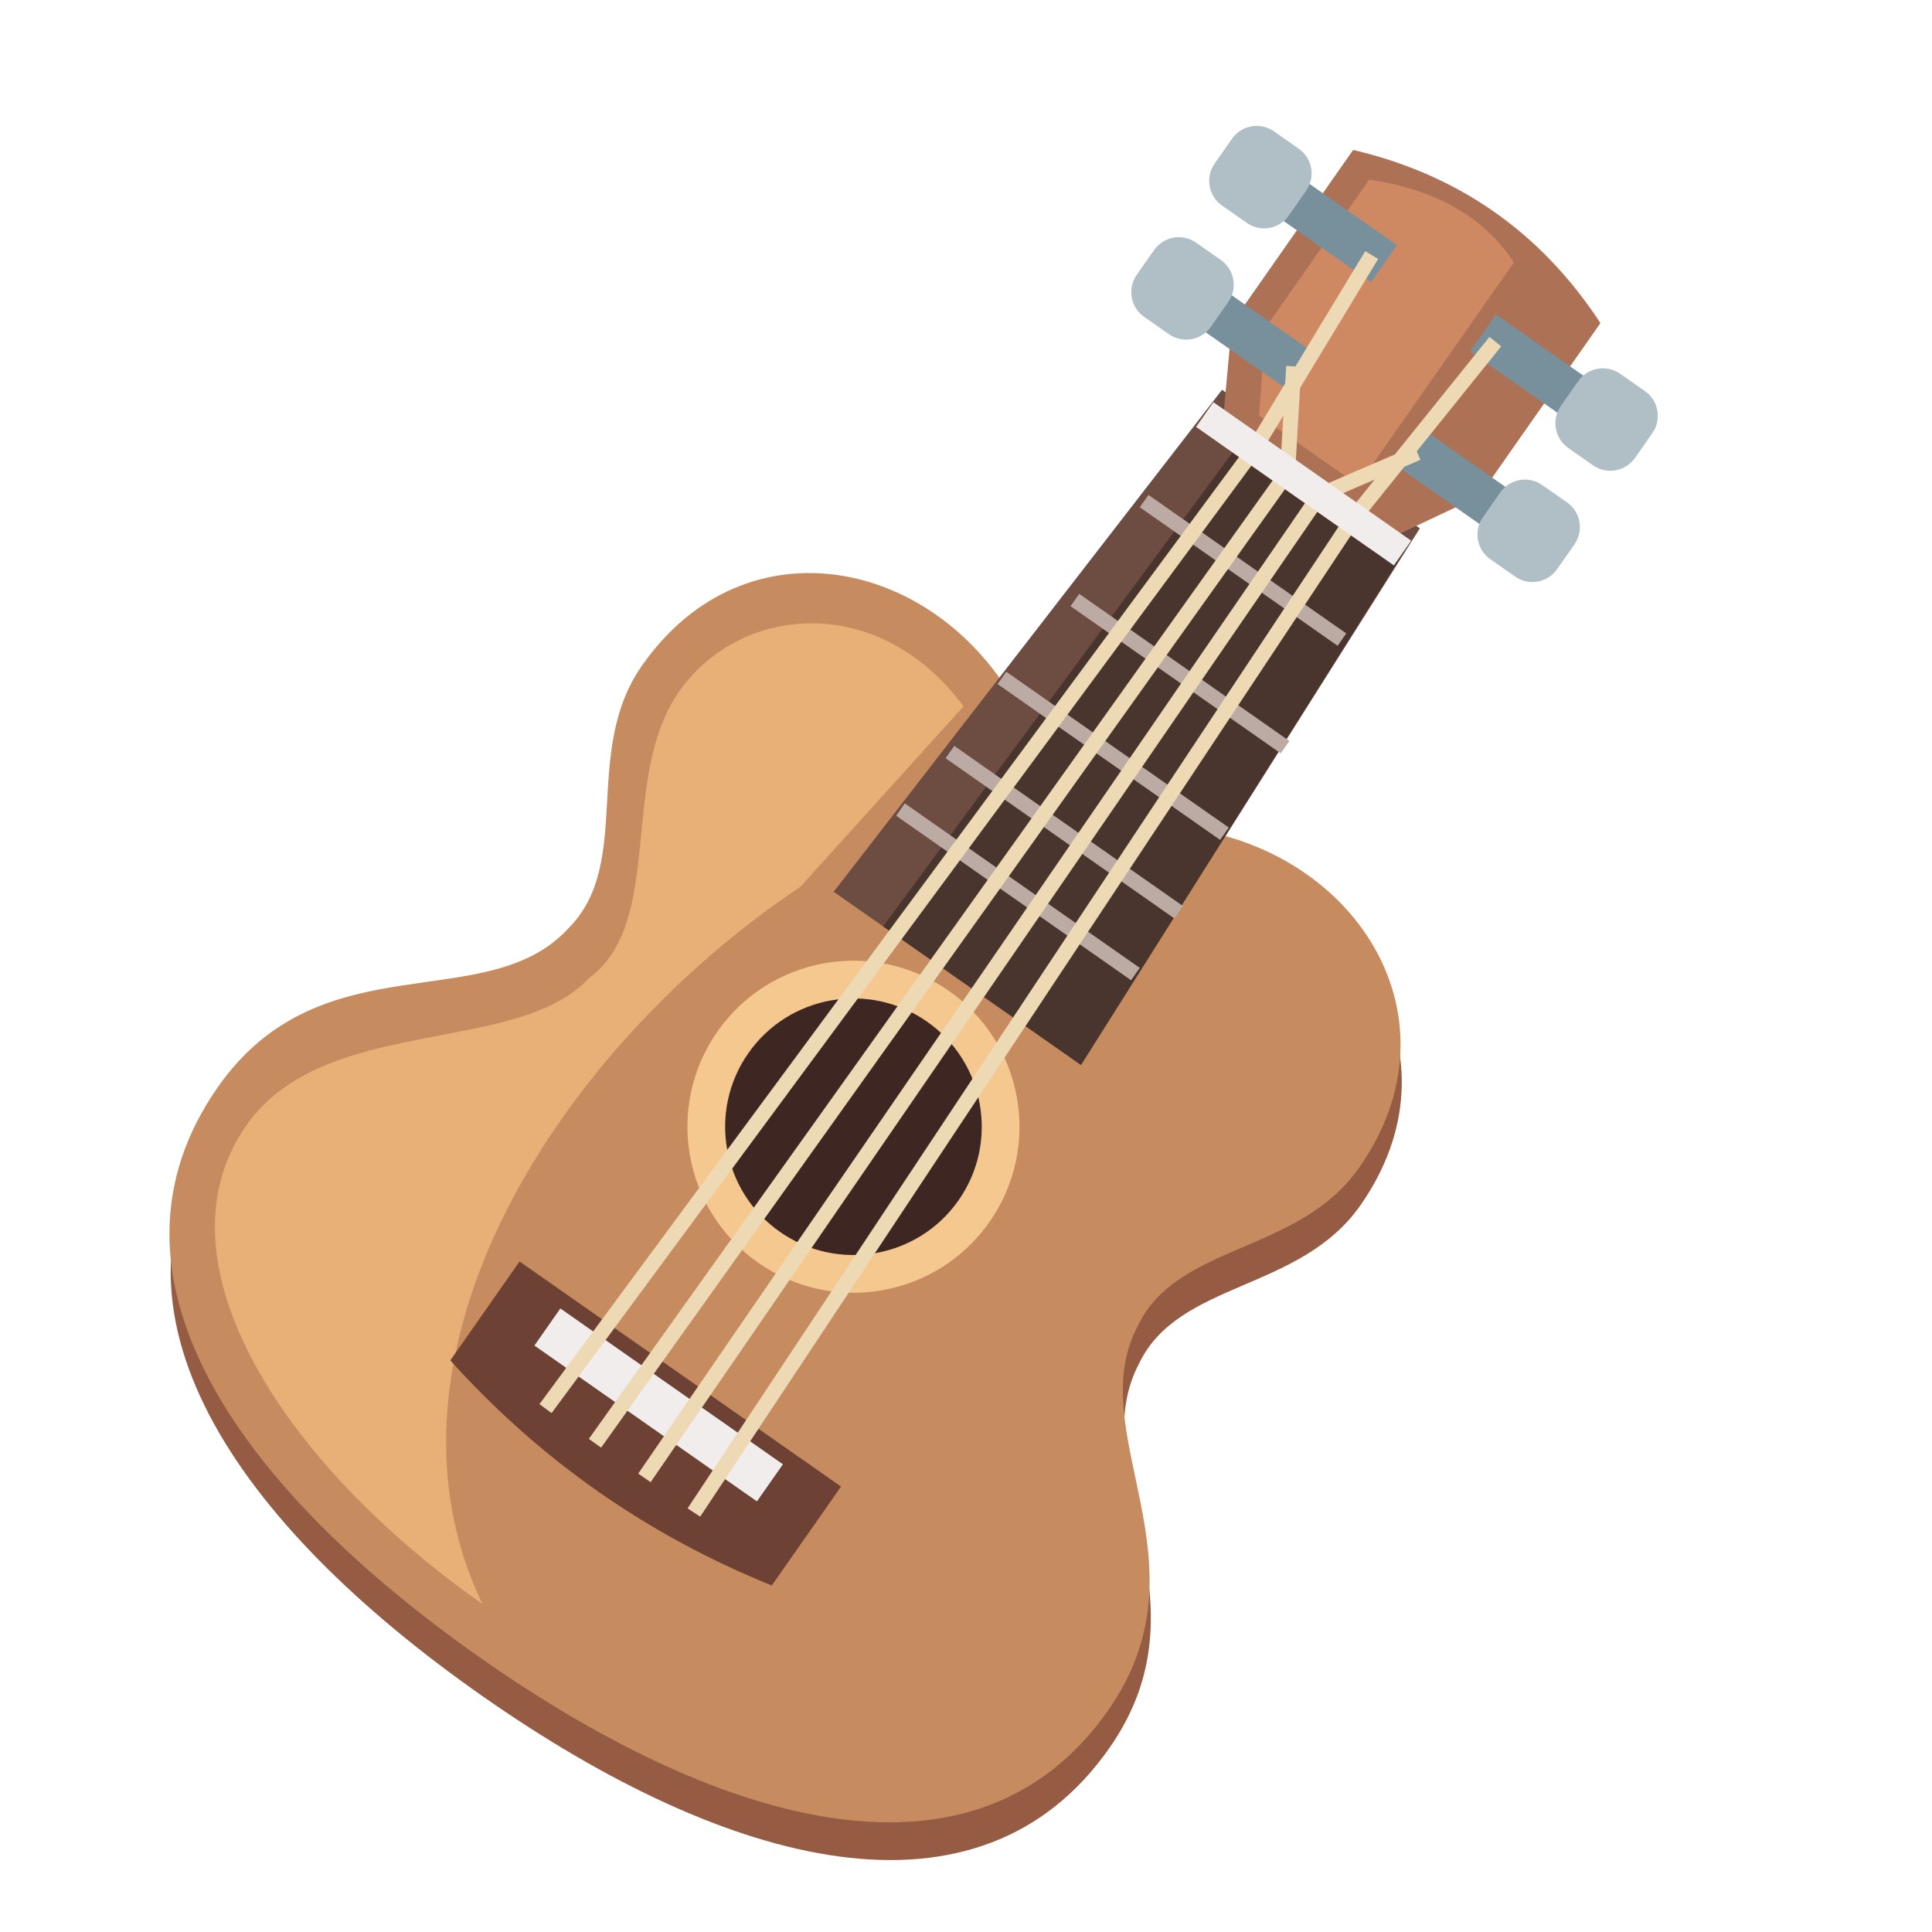
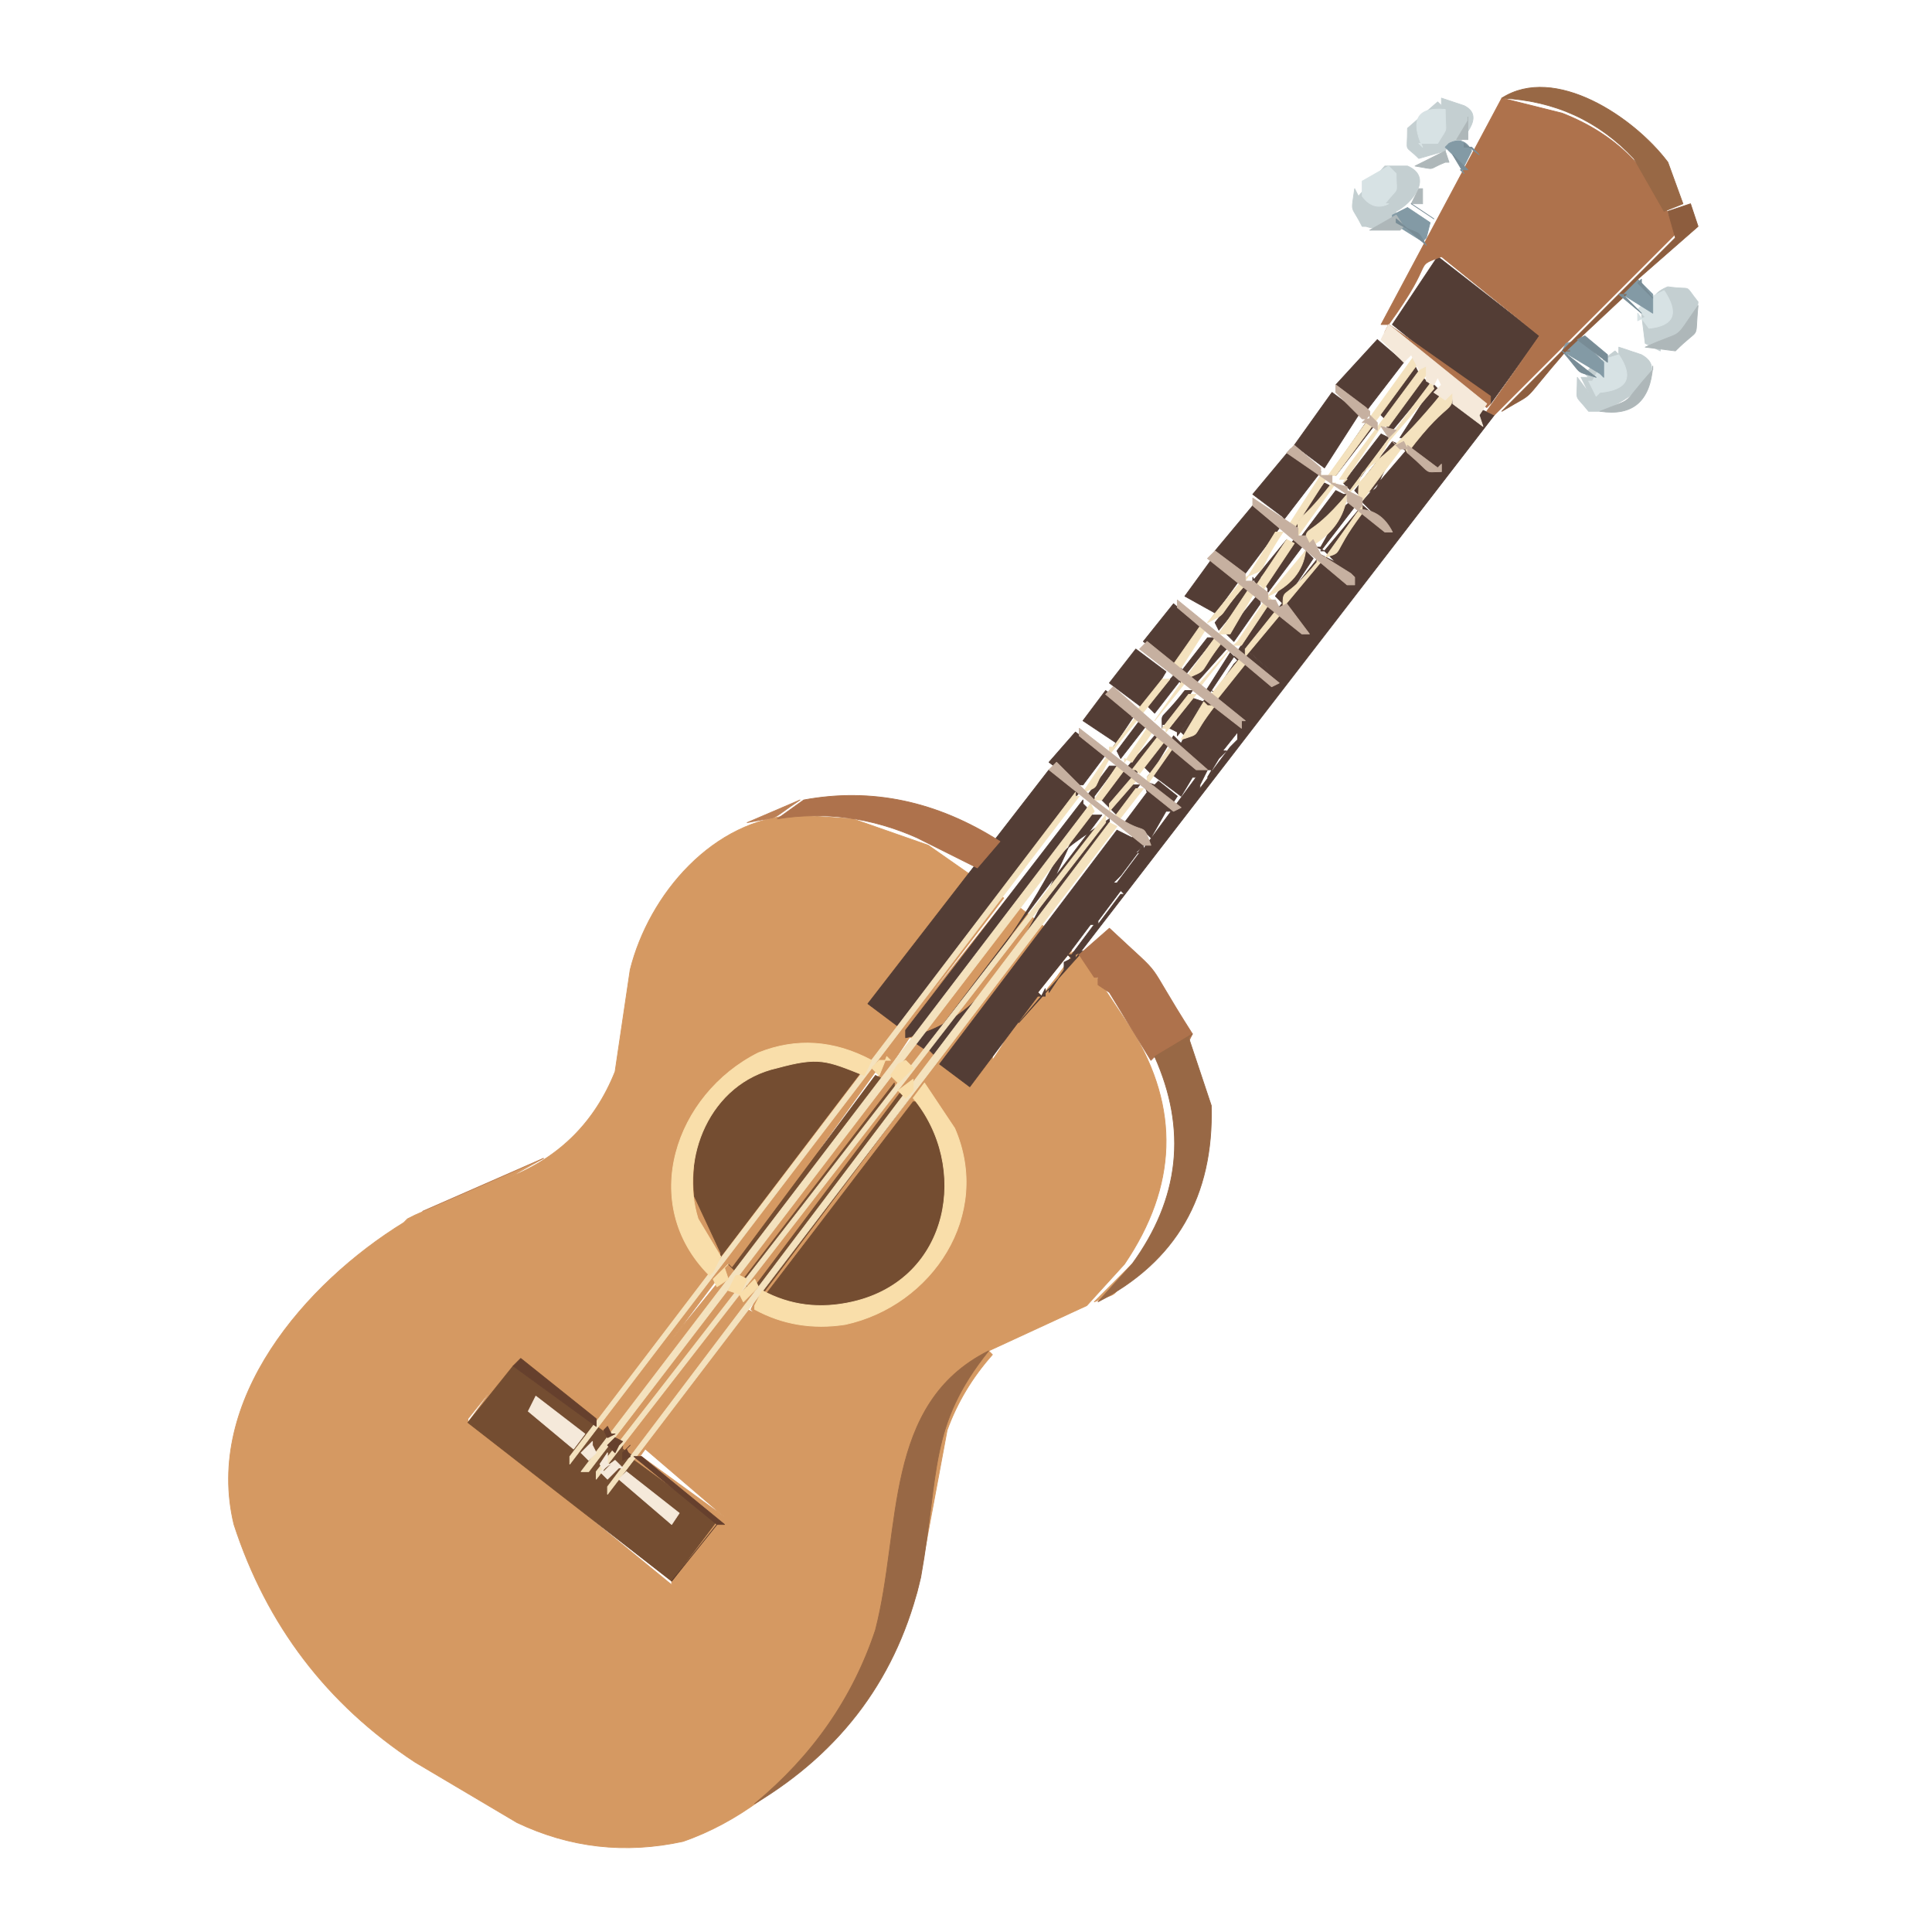
- <svg xmlns="http://www.w3.org/2000/svg" width="128" height="128" viewBox="0 0 128 128">
-   <g transform="rotate(35 64 64)">
-     <path fill="#955C43" transform="translate(1.5 2)" d="M57 48C47 43 35 48 35 60C35 67 42 71 41 77C40 85 28 87 28 99C28 114 44 120 64 120C84 120 100 114 100 99C100 87 88 85 87 77C86 71 93 67 93 60C93 48 81 43 71 48Z" />
-     <path fill="#C68B5E" d="M57 48C47 43 35 48 35 60C35 67 42 71 41 77C40 85 28 87 28 99C28 114 44 120 64 120C84 120 100 114 100 99C100 87 88 85 87 77C86 71 93 67 93 60C93 48 81 43 71 48Z" />
-     <path fill="#E8AF76" d="M54 50C45 47 38 53 38 60C38 67 46 73 44 79C43 86 31 91 31 100C31 111 46 117 62 117C46 108 45 84 52 66Z" />
-     <circle cx="64" cy="77" r="11" fill="#F5C890" />
-     <circle cx="64" cy="77" r="8.5" fill="#3E2723" />
-     <path fill="#6D4C41" d="M56 23H72L74 65H54Z" />
-     <path fill="#49352E" d="M59 24H72L74 65H58Z" />
-     <path fill="none" stroke="#BCAAA4" stroke-width="1" d="M56 32H72M56 40H73M55 47H73M55 53H73.5M54.5 58H73.5" />
-     <path fill="#AD7156" d="M54 5Q64 1 74 5L74 19L70 26H58L54 19Z" />
-     <path fill="#CE8963" d="M56 6Q62 3 67 5V23H59L56 18Z" />
-     <path fill="none" stroke="#78909C" stroke-width="3" d="M51 10H60M51 19H60M68 10H77M68 19H77" />
-     <g fill="#B0BEC5">
-       <rect x="47" y="7" width="6" height="6" rx="2" />
-       <rect x="47" y="16" width="6" height="6" rx="2" />
-       <rect x="75" y="7" width="6" height="6" rx="2" />
-       <rect x="75" y="16" width="6" height="6" rx="2" />
-     </g>
-     <path fill="#6D4133" d="M51 97H77V105Q64 108 51 105Z" />
-     <path fill="#F1EDEC" d="M55 98H73V101H55Z" />
-     <path fill="none" stroke="#EED9B5" stroke-width="1" d="M60 25L58 104M62.7 25L62 104M65.3 25L66 104M68 25L70 104M60 25L59 10M62.7 25L59 19M65.3 25L69 19M68 25L69 10" />
-     <path fill="#F1EDEC" d="M56 24H72V26H56Z" />
+ <svg xmlns="http://www.w3.org/2000/svg" viewBox="0 0 128 128" fill="currentColor" stroke="currentColor" stroke-width=".20" stroke-linejoin="round" fill-rule="evenodd">
+   <g transform="scale(.25)">
+     <path color="#d59962" d="M262 358l-6 3l6-3v0l26-12l10-11v0q21-31 2-62L286 252l-6 7l5-7l-2 1l1-1l-8-7l-70 92l70-92l-9-7l-27 34l26-34L246 224l-20-7l-15-1c-22 1-39 21-44 41l-4 27q-8 20-28 28l9-5l-34 15v0l-2 1v0l-1 1v0C81 340 54 371 62 404q13 40 48 63l27 16q21 10 44 5c29-10 51-40 62-66l8-43q4-11 12-20ZM199 280l-8 5l8-5ZM182 299l-2 7l2-7ZM180 312l1 8v-8ZM124 376l8-10l-8 11v0ZM178 420L145 393l33 26v0ZM168 386l1 1l-2 2h1h-1l-4 6l8-11l21 18L170 386h-2ZM202 343l3 1l-4-1l-2 4l1 1l-2-1l4-6v2ZM248 336l6-12l-6 12ZM252 300l-7-11l7 10ZM263 281l2-3v0l3-5v0l2-2l-4 5v-1l-3 5ZM272 268l2-5h1l-4 4ZM161 387v-4l1 2l-1 2ZM190 339l-12 16l13-16v0ZM237 281l4-6h1l-5 7ZM186 303l4-10l-4 10ZM233 285l-19 24l18-25v0ZM198 342l40-53v0l-40 53ZM249 322l1-8v8ZM244 334l4-9l-4 9ZM276 264l-1-1l8-10l1 1l-8 10ZM230 438l3-8l-3 8ZM250 368l-6 9v0l6-9ZM300 335l-10 10c7-3 4 0 10-9Z" />
+     <path color="#533d35" d="M303 188l6-10l-8-6l-7 9l8 6ZM295 198l6-9l-8-6l-6 8l9 6ZM297 201l7-9l-2-1l-6 8l1 2ZM302 204l6-9h-2l-7 8l2 2ZM304 206l7-9l-2-2l-6 8l2 2ZM287 208l6-8l-8-6l-7 8l8 6ZM290 211l6-8h-2l-6 8l2 1ZM294 214l6-8l-2-2l-6 8l2 2ZM294 214l2 2l6-8h-2l-6 6ZM304 210l-6 8l3 3l-1 1l-4-2l-47 62l8 6l18-24h1l-6 7l17-19l-2 1v1L396 110l-12-5l-12 14l6 5l-5-5l-12 14l6 6l-7-6l-10 13h1l3 3l-4-2l-19 24l1-1l-2 2l7 6l-8-7l-8 12l4 2l-4-2l-8 11l1 1l-1 2l-2-2l-6 10l8 6l3-5h1l-14 19v-1l-2 2h1l-6 8h-1l2-2v0v0l6-8h1l-1-4l2 2l4-7h2l-1-1l2-3l-5-4l-1 1l-3-1ZM374 118l8 6l-8-6ZM318 209v-1l2-4h-2h3v1l-3 4ZM325 199v0h-1l4-5v0v2l-2 2l-6 8l3-5ZM343 162l5 5l-6-6ZM277 262l-1 2l-1-1l8-10l1 1l-2 1v0v2v0l-4 6v-1l-2 2h1ZM297 237l-6 8v-1l6-8l1 1ZM290 245l-6 8h-1l6-8v0ZM238 272l48-62l-8-6l-48 62l8 6ZM287 212l-47 61v2c26-5 37-38 48-61l-1-1ZM292 216h-4l-46 60l3 2l47-62ZM246 278l2 2l46-60v-3c-24 16-2 1-48 61ZM339 140l-7-6l-10 12l8 6l9-12ZM332 153l1 2l9-10l-1-2l-9 11ZM321 164l8-11l-7-6l-8 11l9 5ZM332 156l-2-1l-8 10l1 2l9-11ZM325 168l2 2l7-10v-2h-1l-8 10ZM329 171l1 1l8-10l-2-2l-7 11ZM319 167l-8-7l-8 10l8 6l7-9ZM313 177l1 2l8-10h-2l-7 9ZM317 181l8-9l-2-2l-8 10l1 1ZM328 175l-2-2l-7 11l2 1l6-9ZM313 181l-2-2l-7 8l2 2l7-9ZM308 192h2l6-9h-2c-7 9-6 5-6 10ZM312 195l7-9l-3-1l-6 8l2 1ZM369 86l26 21L408 89L381 68L369 86ZM372 96l-7-6l-11 12l8 7L372 96ZM376 99l-1-2l-10 12l2 2L376 99ZM369 114l10-12l-2-2l-10 12l1 2ZM371 116h3l8-12l-2-2l-9 14ZM361 110l-8-6l-10 14l8 6l9-14ZM353 125l1 1l10-13l-2-1l-9 13ZM368 116l-2-1l-10 13l2 2l10-14ZM360 131c8-2 2 0 11-13l-2-1l-10 13l1 1ZM340 138l10-13l-8-6l-10 12l8 6ZM342 139l2 2l9-12l-2-1l-9 12ZM356 131l-2-1l-9 12l2 2l10-13ZM349 145l2 1l10-12l-2-2c-6 5-2 1-9 13ZM336 157l9-12l-2-2l-9 10l2 3ZM340 160l8-12l-2-2l-8 12l2 2Z" />
+     <path color="#744d31" d="M191 333l38-50c-10-3-12-4-23-2q-24 9-22 36l7 15ZM193 335l2 2l39-51l-2-1l-38 51ZM197 340l40-51v-2l-40 52l1 2ZM240 290l-1-1l-39 52l2 2l39-52ZM242 292l-39 51c11 3 12 5 24 3q25-9 24-36q-2-10-8-18ZM124 377l54 42l12-16L168 387l-2 2h1h-1l-4 6l6-9l-3-2v-1L136 362l-12 15ZM161 387v-4v4Z" />
+     <path color="#ae724c" d="M394 108l1-1v-2L368 86l-1 2l27 20ZM396 110L444 62Q437 39 414 30L398 26L366 86h2c13-18 6-15 14-18l26 21l-14 20l2 1ZM206 217q19-3 37 5l16 8l6-7Q240 207 213 212l-7 5ZM306 280l9-4l1-2c-14-22-6-13-22-28l-8 7l4 6h1v2l3 2l11 18Z" />
+     <path color="#f4e2be" d="M311 176l2 1l7-11h-2l-7 10ZM322 169l-8 11c7-3 3-1 10-10l-2-1ZM302 188v2l8-10h-2l-8 10ZM313 181l-7 10l8-10l-1-1ZM309 193v1l8-10h-2l-7 9ZM319 186l-6 10c6-2 2 0 9-9h-2ZM294 198v2l8-10h-1l-6 8ZM298 201l2 1l6-9h-2l-6 9ZM301 204l1 1l7-9l-2-1l-7 9ZM304 206v2l7-10h-1l-6 8ZM293 201l-6 9c5-2 2 0 7-9h-1ZM292 212l6-8l-2-1l-6 9h2ZM300 206l-6 7v2l7-8l-1-1ZM296 216v2l7-9h-2l-6 8ZM285 210L151 386v2L286 211h-1ZM290 215l-1-2L154 390h2L290 215ZM158 390v2L293 218v-2L158 390ZM296 219l-2-1L161 394v2L296 219ZM376 96l-1-2l-23 32h2L376 96ZM356 128l10-15h2L379 98v-1h-2l-20 27l-2 3h2ZM381 99l-24 32q7-6 11-14l12-14l-1-3ZM384 102c-24 30-24 17-24 32l12-16l1 2c12-16 12-9 12-18ZM350 126l-9 14h2l9-14h-2ZM344 142l10-14h-1c-10 13-9 7-9 14ZM347 145q9-5 10-14c-11 13-11 7-11 14ZM350 148c7-2 2 0 11-12v-2l-10 14ZM330 153c7-3 2 0 10-12h-2l-8 13ZM335 156l8-12l-2-1l-8 12h1ZM346 146l-10 12q9-4 10-12ZM349 149c-9 11-9 6-9 12l10-12l-1-1ZM329 154l-9 11c6-3 2-1 10-10l-1-2ZM324 168h2l7-12h-2l-8 12ZM327 171h2l8-12l-1-1l-8 12ZM338 162l-8 10v2l10-12h-2ZM318 182l8-10v0l-8 9v1ZM322 186l8-10l-1-2l-8 10l2 2Z" />
+     <path color="#986845" d="M262 358c-28 14-23 47-30 74q-9 27-32 46q35-21 44-60c5-28 2-40 18-60ZM398 26q21 1 35 16l8 14l5-2L442 43C433 31 412 17 398 26ZM316 274l-10 6q13 29-6 55l-9 10q31-16 30-52l-6-18Z" />
+     <path color="#f9deaa" d="M236 281h-3l-2 2l2 2l2-5ZM238 282l-2 3l2 2l4-4l-2-2ZM242 286l-4 3l2 2l2-2v-2ZM189 337l2-4l-6-10c-5-16 3-36 21-40c11-3 13-2 23 2l2-4q-15-8-30-2c-22 11-32 40-13 59ZM200 347q11 6 24 4c23-5 39-29 29-52l-8-12l-3 4c15 18 10 48-16 54q-13 3-24-3l-2 4ZM193 335l-4 4l1 2l3-2l-1-3ZM195 338l-2 4l3 1l2-4l-2-1ZM199 340l-3 3l1 2l4-4l-1-2Z" />
+     <path color="#c6b0a0" d="M358 152l-8-5l-2-4l-1 1l-1-2h-2v-2l-12-8v2l25 21h2v-2ZM322 146l-2 2l25 20h2l-6-8l-2 1l-1-2h-2v-2l-4-3h-2v-2l-8-6ZM312 159v2l25 21l2-1L312 159ZM330 191L304 170l-2 2l27 21v-2ZM295 182l-2 2l24 20h3L295 182ZM286 193v2l25 20l2-1L286 193ZM280 202l-2 2l25 20h2c-3-8 0 0-15-12L280 202ZM362 108l-8-6v2l7 7h2v-2ZM362 112l3 2v-2l-2-2l-2 2ZM370 114l-4-1l2 3l2-2ZM369 117l2 2h2l-1-2l-2 1ZM381 124l-8-6v2c7 6 4 5 9 5v-2ZM361 134v-2l-4-2v-1l-4-1v-2h-3v-2l-7-6l-2 2l16 11v2l10 8h2q-3-6-9-6Z" />
+     <path color="#c4cfd1" d="M376 42l7-2l1-2l1 2c2-3 9-9 3-12l-6-2v2l-1-1l-8 7c0 7-1 4 3 8ZM362 60q6 2 8-4c4-2 10-9 3-12h-6l-7 8l-1-2c-1 7-1 4 2 10ZM440 92c11-8 9-3 10-12c-4-5-1-3-8-4q-5 2-4 6v-3l-2 3h1l-2 1l1 8l4 2ZM424 109c4-1 20-10 11-15l-6-2v2l-1-1l-4 3v4l-1-4l-3 3l1 1h-2l2 4l-3-4c0 7-1 4 3 9Z" />
+     <path color="#f5e9da" d="M392 110l2-3L368 86l-2 4l6 6l2-2l2 4l2-1v4l2 1l1-2l1 2l-2 2l3 2l2-2v3l8 6ZM155 380L142 370l-2 4l12 10l3-4ZM157 382l-3 3l2 2l2-2l-1-2ZM161 388v-3l-2 3l1 2l2-2ZM165 389l-2-2l-4 3l2 2l3-3ZM178 404l2-3L166 390l-2 2l14 12Z" />
+     <path color="#d7e2e4" d="M376 38h5c3-5 2-2 2-9q-11-1-6 10ZM367 54c4-5 3-2 3-8l-2-2l-7 4v4q3 4 7 2ZM434 83l3 4q10-1 4-10l-4 2v0l-3 3l2 2l-2 1ZM424 104q11-1 5-10c-6 2-3 0-7 7h1h-2l2 4Z" />
+     <path color="#839aa5" d="M388 44l2-4q-2-4-6-2l-1 1l5 5ZM378 63l1-4l-6-4l-4 2v2l8 5ZM438 78l-4-4l-4 4l8 5v-4ZM425 100v-4l-6-6l-4 1l-1 2l10 6Z" />
+     <path color="#aeb7b9" d="M389 32l-3 5h3v-6ZM384 43l-1-3l-8 4c6 1 3 1 8-1ZM376 50l-2 4h3v-4v0ZM372 60l-2-3l-7 4h8ZM450 81c-7 10-3 6-14 11l8 1c7-7 5-2 6-12ZM438 98c-9 10-4 7-14 11q13 2 14-12Z" />
+     <path color="#8d5d3e" d="M415 93h1h-1L431 78h-1l4-4L450 60l-2-6l-6 2l2 7l-46 46c10-6 4-1 17-16Z" />
+     <path color="#66402d" d="M158 376L138 360l-2 2l22 16v-2ZM162 380l-1-2l-1 1l1 2l2-1ZM165 382l-2-1l-2 2l2 2l1-2ZM167 383l-2 2v2l2-1l-1-2ZM192 404L170 386h-2l22 18h2Z" />
+     <path color="#bc8056" d="M212 212l-14 6c10-2 5 0 14-6ZM144 307l-32 14l32-14Z" />
+     <path color="#788c96" d="M388 38l4 3l-2-2h-2ZM387 45h2l-4-4l3 5ZM374 54l6 4l-6-4ZM370 58l8 7c-3-5-1-2-8-6ZM435 74l-1 1l4 4l-3-4ZM431 78h-2l6 5l-5-5ZM420 89l-2 1l8 6v-2l-6-5ZM414 93c6 7 3 5 9 7L414 93Z" />
+     <path color="#5a3928" d="M178 419l12-15l-12 15Z" />
  </g>
</svg>
